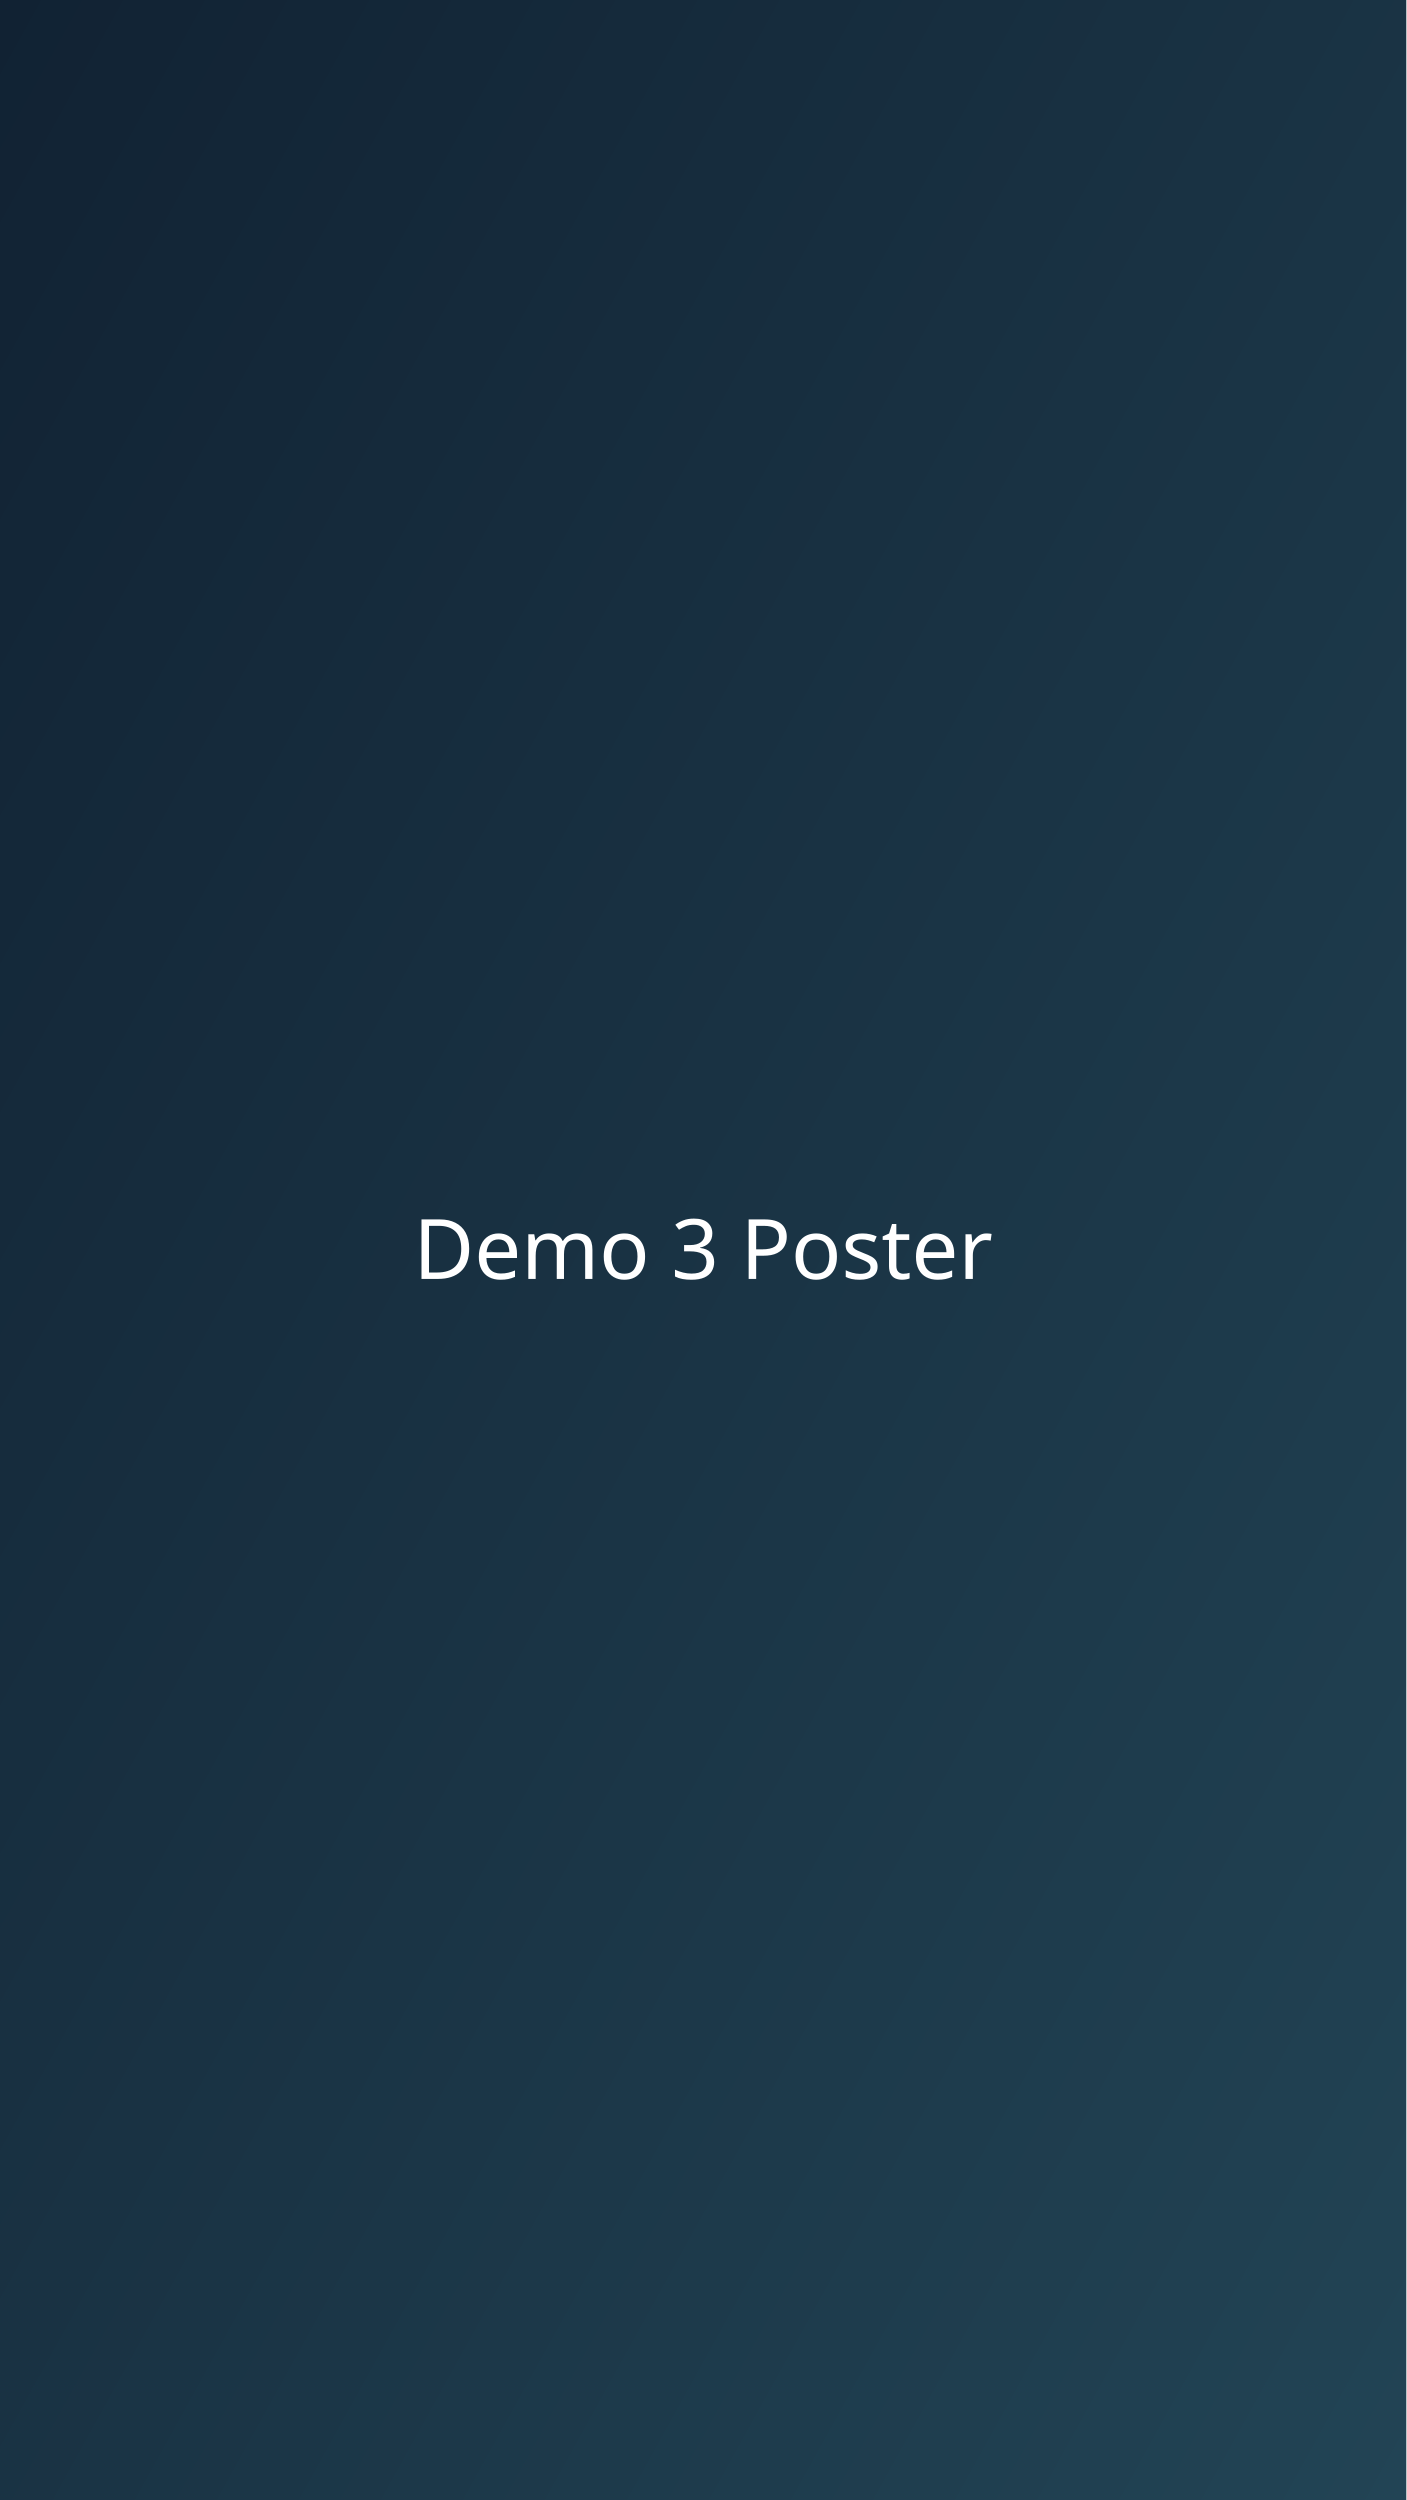
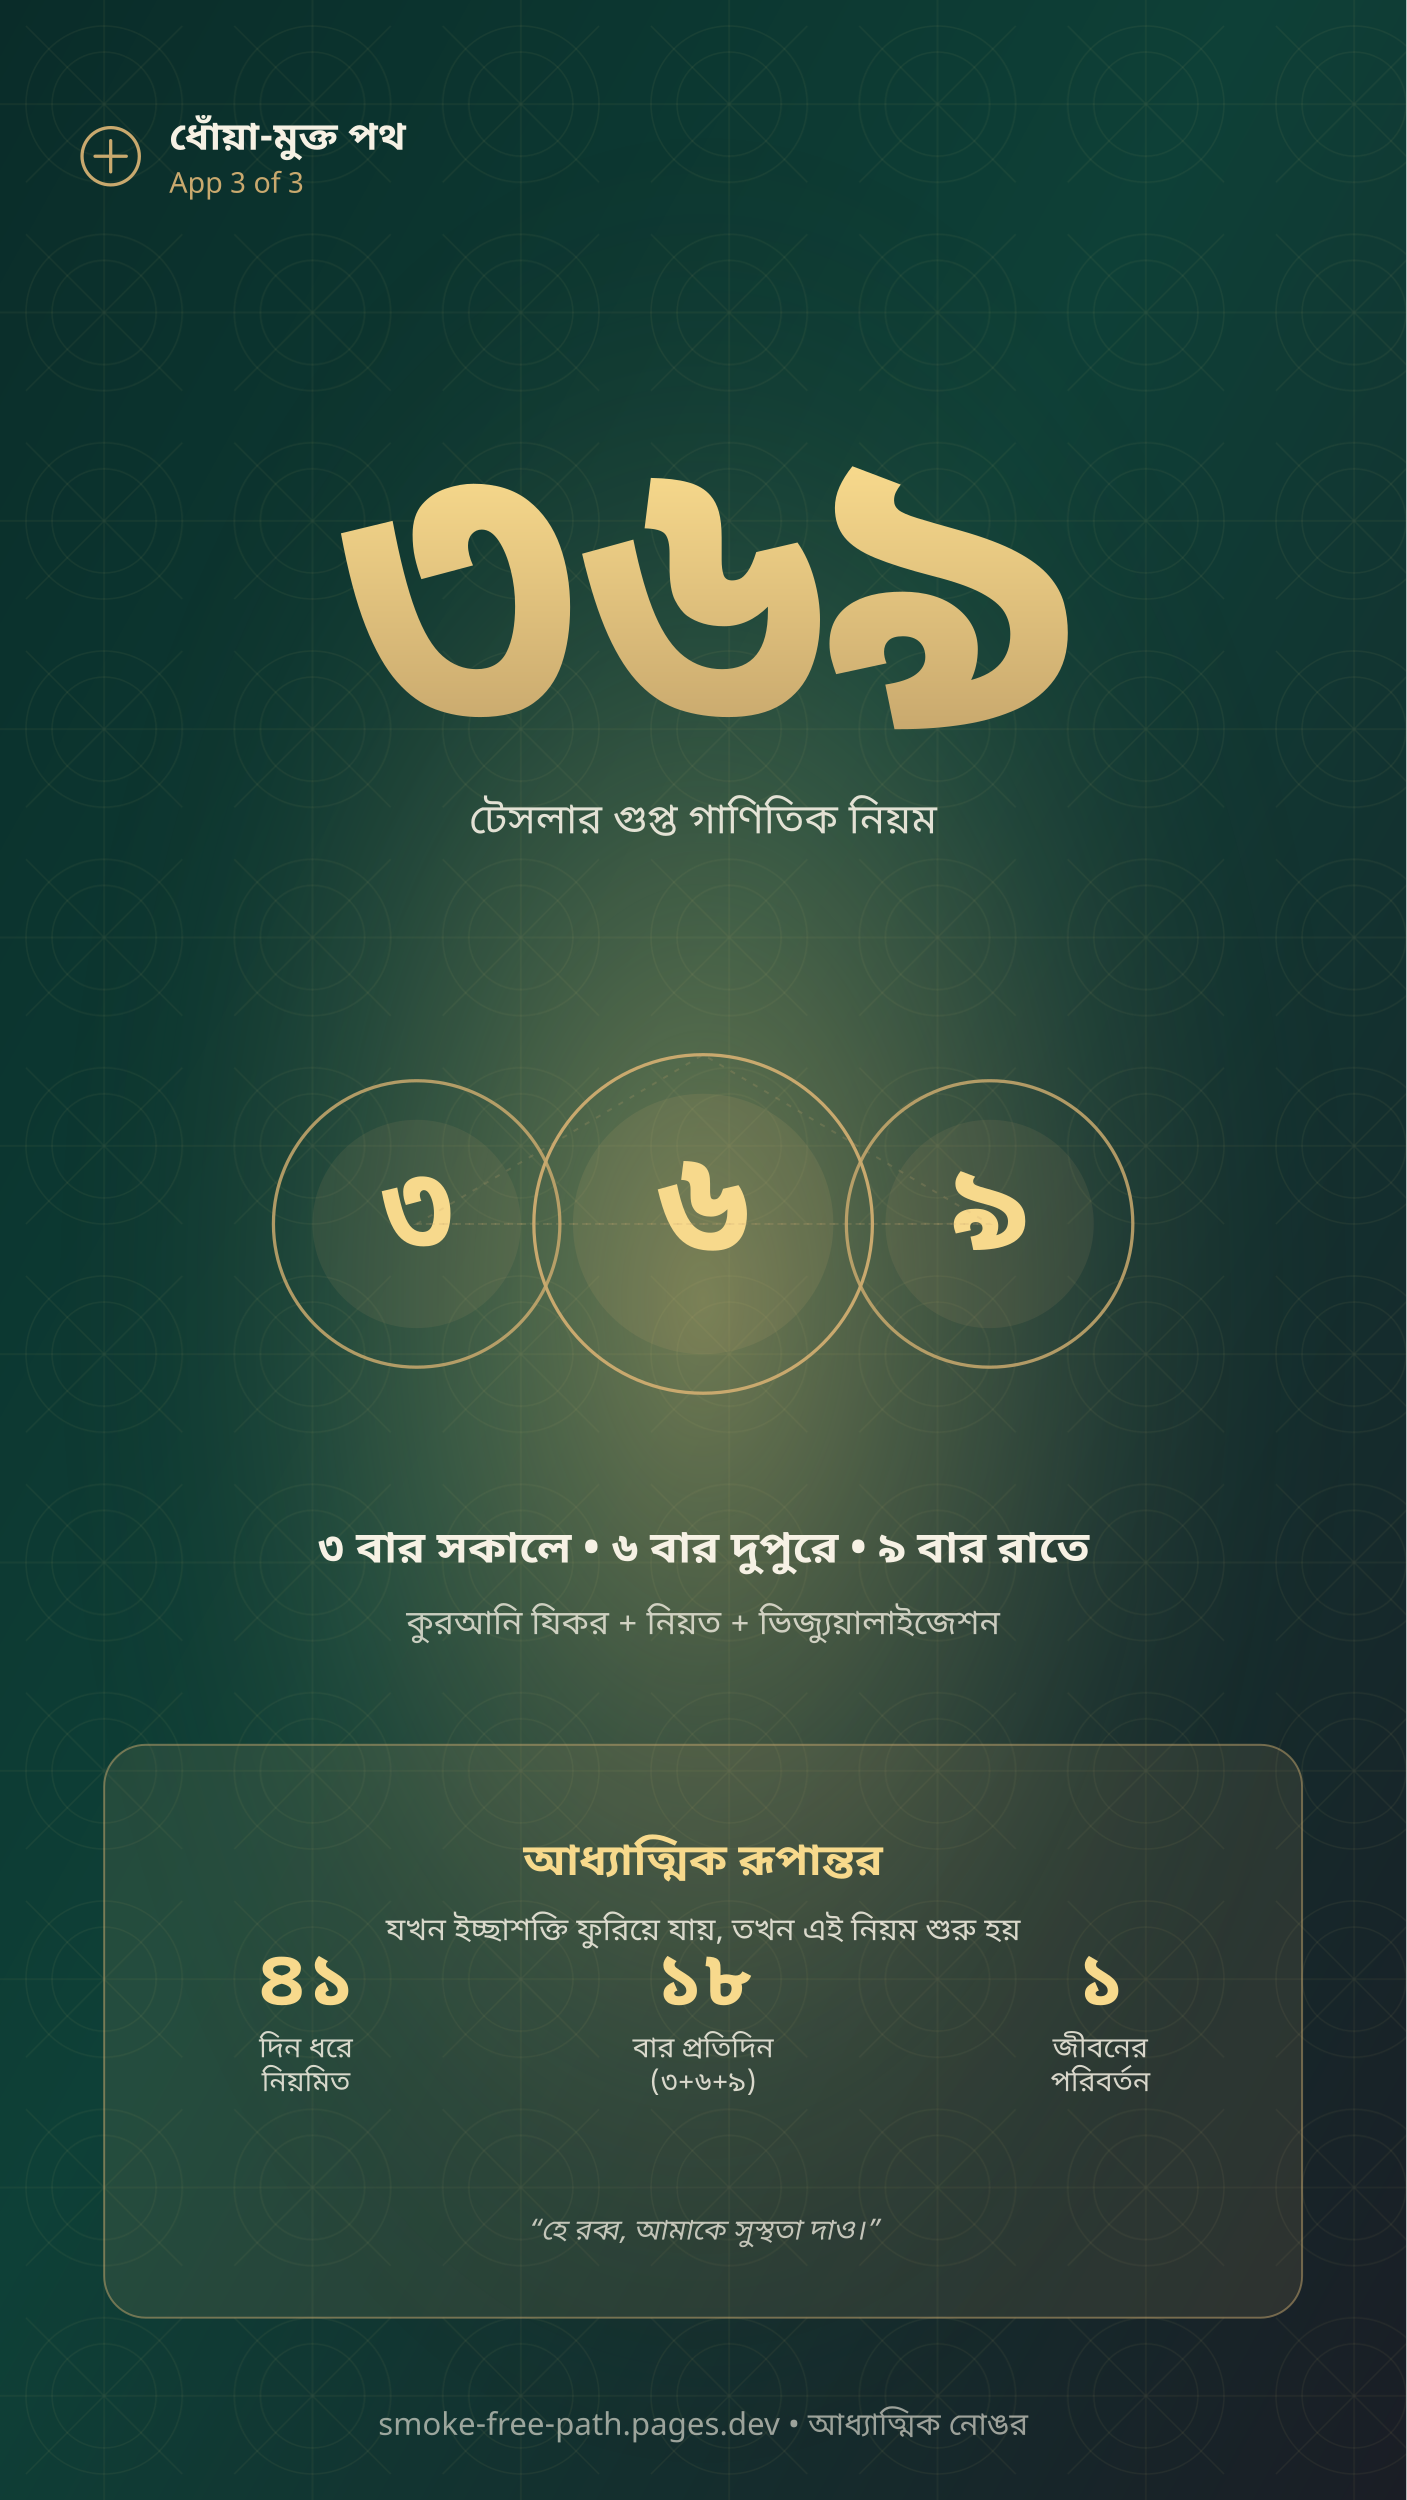
- <svg xmlns="http://www.w3.org/2000/svg" width="1080" height="1920">
+ <svg xmlns="http://www.w3.org/2000/svg" viewBox="0 0 1080 1920" width="1080" height="1920" font-family="Hind Siliguri, Noto Sans Bengali, Lohit Bengali, sans-serif">
  <defs>
-     <linearGradient id="gradP3" x1="0%" y1="0%" x2="100%" y2="100%">
-       <stop offset="0%" style="stop-color:#112233;stop-opacity:1" />
-       <stop offset="100%" style="stop-color:#224455;stop-opacity:1" />
+     <linearGradient id="bg3" x1="0" y1="0" x2="1" y2="1">
+       <stop offset="0%" stop-color="#0A2C29" />
+       <stop offset="45%" stop-color="#0E4037" />
+       <stop offset="100%" stop-color="#1A1D25" />
+     </linearGradient>
+     <radialGradient id="goldHalo" cx="50%" cy="52%" r="48%">
+       <stop offset="0%" stop-color="#E7C878" stop-opacity="0.45" />
+       <stop offset="60%" stop-color="#C9A96E" stop-opacity="0.1" />
+       <stop offset="100%" stop-color="#000" stop-opacity="0" />
+     </radialGradient>
+     <pattern id="geo3" width="160" height="160" patternUnits="userSpaceOnUse">
+       <g fill="none" stroke="#E7C878" stroke-opacity="0.06" stroke-width="1.2">
+         <circle cx="80" cy="80" r="60" />
+         <circle cx="80" cy="80" r="40" />
+         <path d="M0 80 L160 80 M80 0 L80 160" />
+         <path d="M20 20 L140 140 M140 20 L20 140" />
+       </g>
+     </pattern>
+     <linearGradient id="goldText" x1="0" y1="0" x2="0" y2="1">
+       <stop offset="0%" stop-color="#F7D98C" />
+       <stop offset="100%" stop-color="#C9A96E" />
    </linearGradient>
  </defs>
-   <rect width="100%" height="100%" fill="url(#gradP3)" />
-   <text x="50%" y="50%" font-family="sans-serif" font-size="64" fill="#ffffff" text-anchor="middle" dominant-baseline="middle">Demo 3 Poster</text>
+   <rect width="1080" height="1920" fill="url(#bg3)" />
+   <rect width="1080" height="1920" fill="url(#geo3)" />
+   <rect width="1080" height="1920" fill="url(#goldHalo)" />
+   <g>
+     <circle cx="85" cy="120" r="22" fill="none" stroke="#C9A96E" stroke-width="2.5" />
+     <path d="M73 120 L97 120 M85 108 L85 132" stroke="#C9A96E" stroke-width="2.5" stroke-linecap="round" />
+     <text x="130" y="115" fill="#F6F1E4" font-size="30" font-weight="700">ধোঁয়া-মুক্ত পথ</text>
+     <text x="130" y="148" fill="#C9A96E" font-size="22" font-weight="500">App 3 of 3</text>
+   </g>
+   <g text-anchor="middle">
+     <text x="540" y="560" fill="url(#goldText)" font-size="320" font-weight="700" letter-spacing="-10">৩৬৯</text>
+     <text x="540" y="640" fill="#F6F1E4" font-size="32" font-weight="500" opacity="0.9">টেসলার গুপ্ত গাণিতিক নিয়ম</text>
+   </g>
+   <g transform="translate(540 940)">
+     <g transform="translate(-220 0)">
+       <circle r="110" fill="none" stroke="#C9A96E" stroke-width="2.5" stroke-opacity="0.85" />
+       <circle r="80" fill="#C9A96E" fill-opacity="0.1" />
+       <text text-anchor="middle" y="20" fill="#F7D98C" font-size="96" font-weight="700">৩</text>
+     </g>
+     <g>
+       <circle r="130" fill="none" stroke="#C9A96E" stroke-width="2.5" />
+       <circle r="100" fill="#C9A96E" fill-opacity="0.12" />
+       <text text-anchor="middle" y="24" fill="#F7D98C" font-size="120" font-weight="700">৬</text>
+     </g>
+     <g transform="translate(220 0)">
+       <circle r="110" fill="none" stroke="#C9A96E" stroke-width="2.5" stroke-opacity="0.85" />
+       <circle r="80" fill="#C9A96E" fill-opacity="0.1" />
+       <text text-anchor="middle" y="20" fill="#F7D98C" font-size="96" font-weight="700">৯</text>
+     </g>
+     <g fill="none" stroke="#C9A96E" stroke-opacity="0.2" stroke-width="1.5" stroke-dasharray="4 6">
+       <path d="M-220 0 L0 0 L220 0" />
+       <path d="M-220 0 L0 -130 L220 0 Z" />
+     </g>
+   </g>
+   <g text-anchor="middle">
+     <text x="540" y="1200" fill="#F6F1E4" font-size="34" font-weight="700">৩ বার সকালে • ৬ বার দুপুরে • ৯ বার রাতে</text>
+     <text x="540" y="1255" fill="#F6F1E4" opacity="0.78" font-size="26">কুরআনি যিকর + নিয়ত + ভিজ্যুয়ালাইজেশন</text>
+   </g>
+   <g transform="translate(80 1340)">
+     <rect x="0" y="0" width="920" height="440" rx="32" fill="#C9A96E" fill-opacity="0.12" stroke="#C9A96E" stroke-opacity="0.5" stroke-width="1.5" />
+     <text x="460" y="100" text-anchor="middle" fill="#F7D98C" font-size="34" font-weight="700">আধ্যাত্মিক রূপান্তর</text>
+     <text x="460" y="150" text-anchor="middle" fill="#F6F1E4" opacity="0.85" font-size="24">যখন ইচ্ছাশক্তি ফুরিয়ে যায়, তখন এই নিয়ম শুরু হয়</text>
+     <g text-anchor="middle" fill="#F6F1E4">
+       <g transform="translate(155 240)">
+         <text y="-40" fill="#F7D98C" font-size="60" font-weight="700">৪১</text>
+         <text font-size="22" opacity="0.85">দিন ধরে</text>
+         <text y="26" font-size="22" opacity="0.85">নিয়মিত</text>
+       </g>
+       <g transform="translate(460 240)">
+         <text y="-40" fill="#F7D98C" font-size="60" font-weight="700">১৮</text>
+         <text font-size="22" opacity="0.85">বার প্রতিদিন</text>
+         <text y="26" font-size="22" opacity="0.85">(৩+৬+৯)</text>
+       </g>
+       <g transform="translate(765 240)">
+         <text y="-40" fill="#F7D98C" font-size="60" font-weight="700">১</text>
+         <text font-size="22" opacity="0.85">জীবনের</text>
+         <text y="26" font-size="22" opacity="0.85">পরিবর্তন</text>
+       </g>
+     </g>
+     <text x="460" y="380" text-anchor="middle" fill="#F6F1E4" opacity="0.75" font-size="22" font-style="italic">“হে রব্ব, আমাকে সুস্থতা দাও।”</text>
+   </g>
+   <text x="540" y="1870" text-anchor="middle" fill="#F6F1E4" opacity="0.6" font-size="24">smoke-free-path.pages.dev  •  আধ্যাত্মিক নোঙর</text>
</svg>
